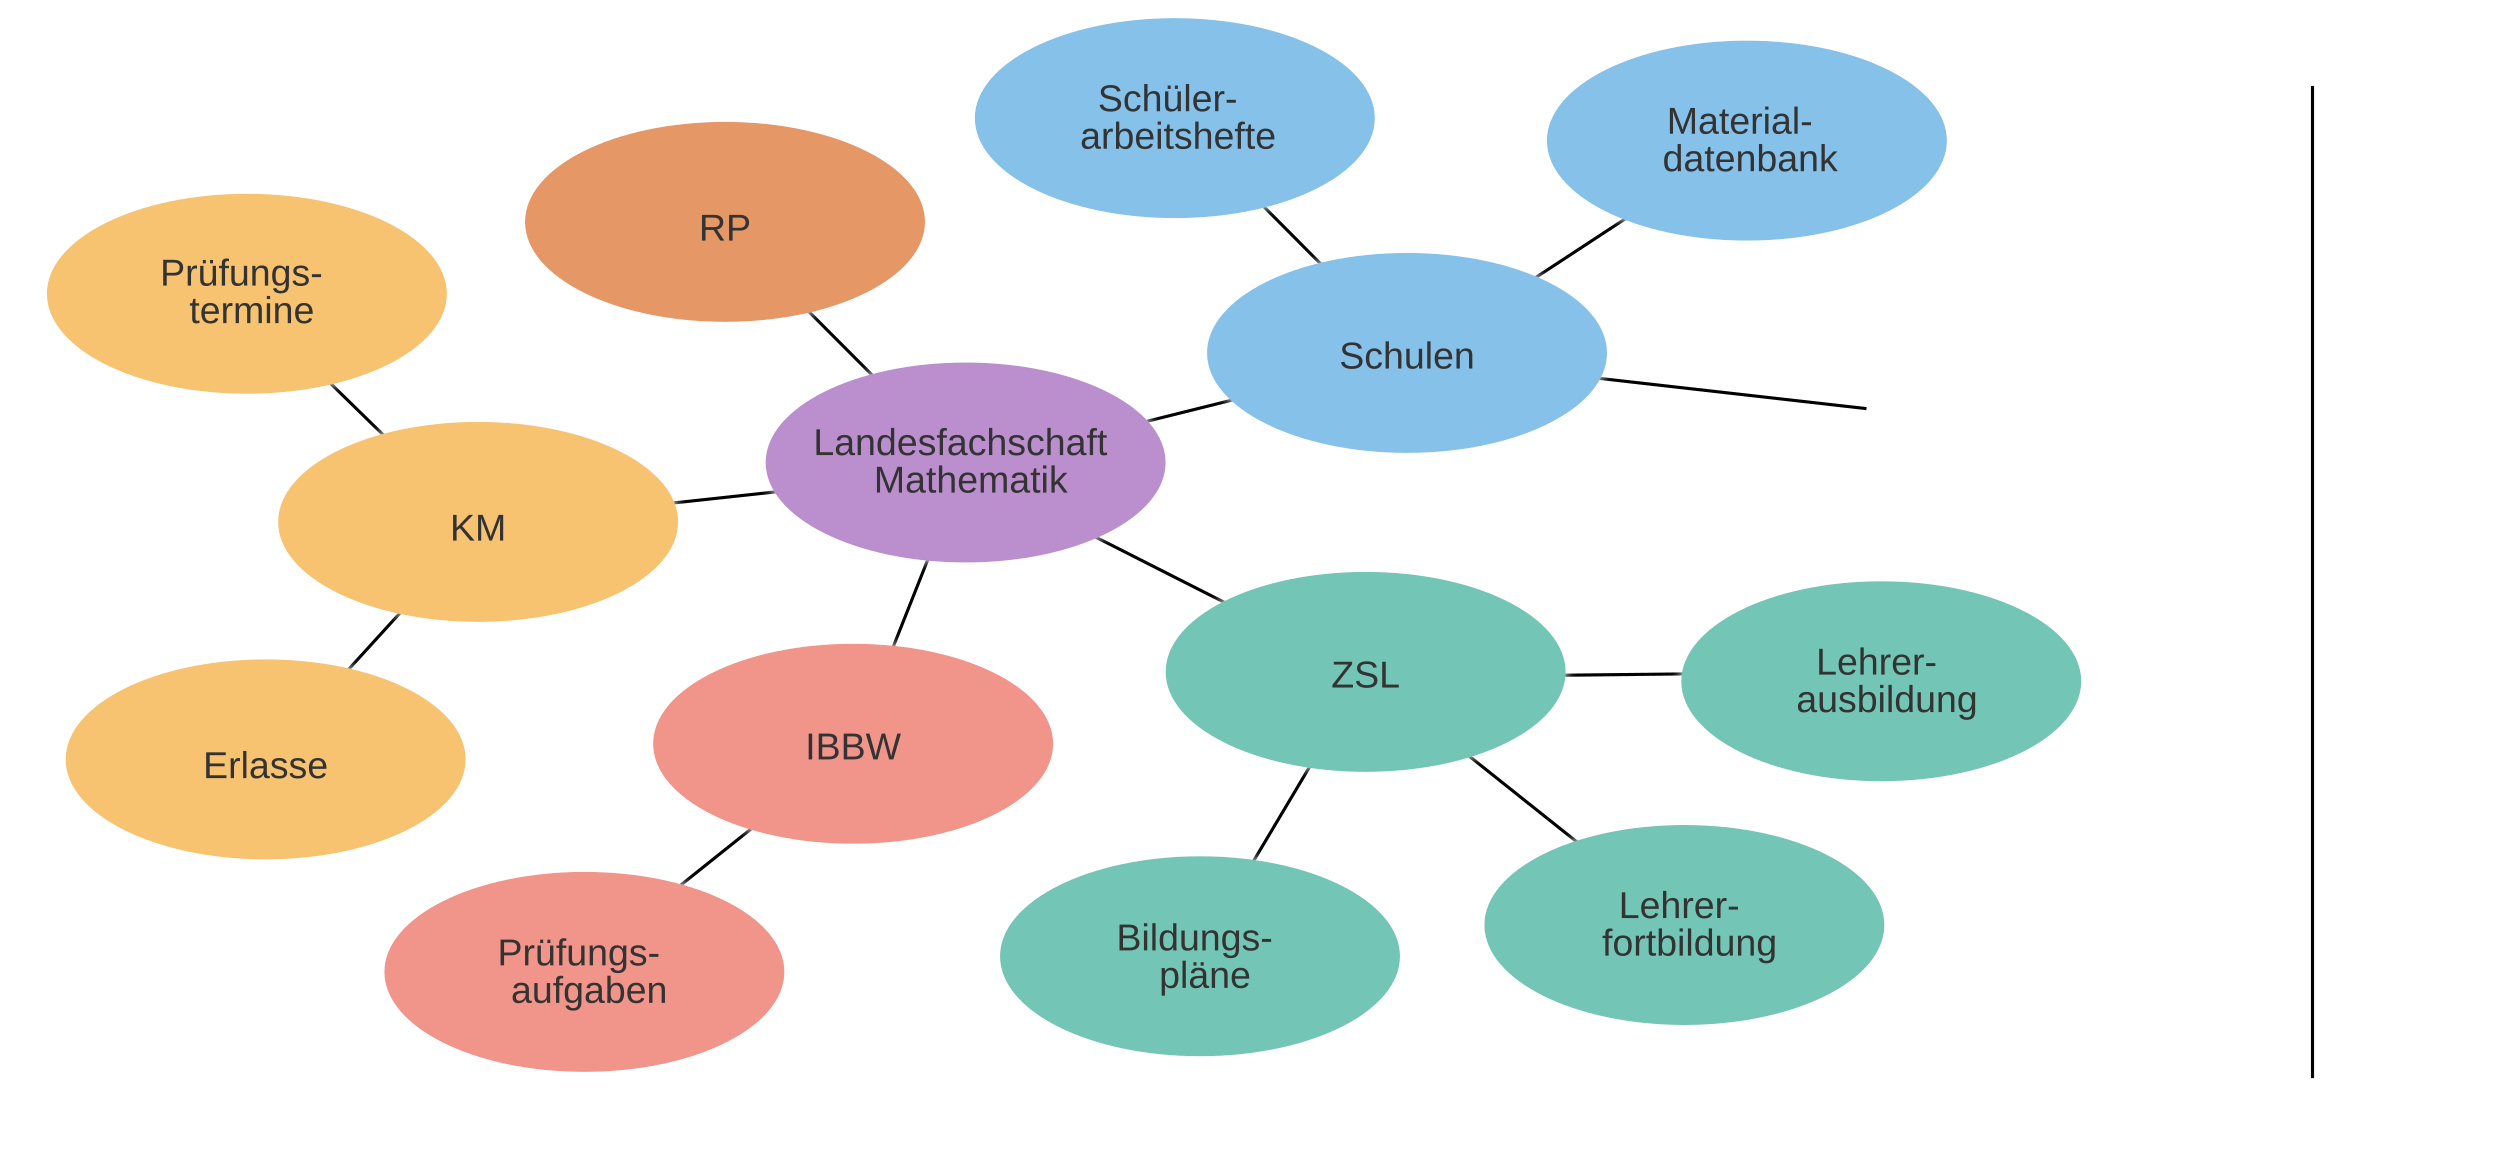
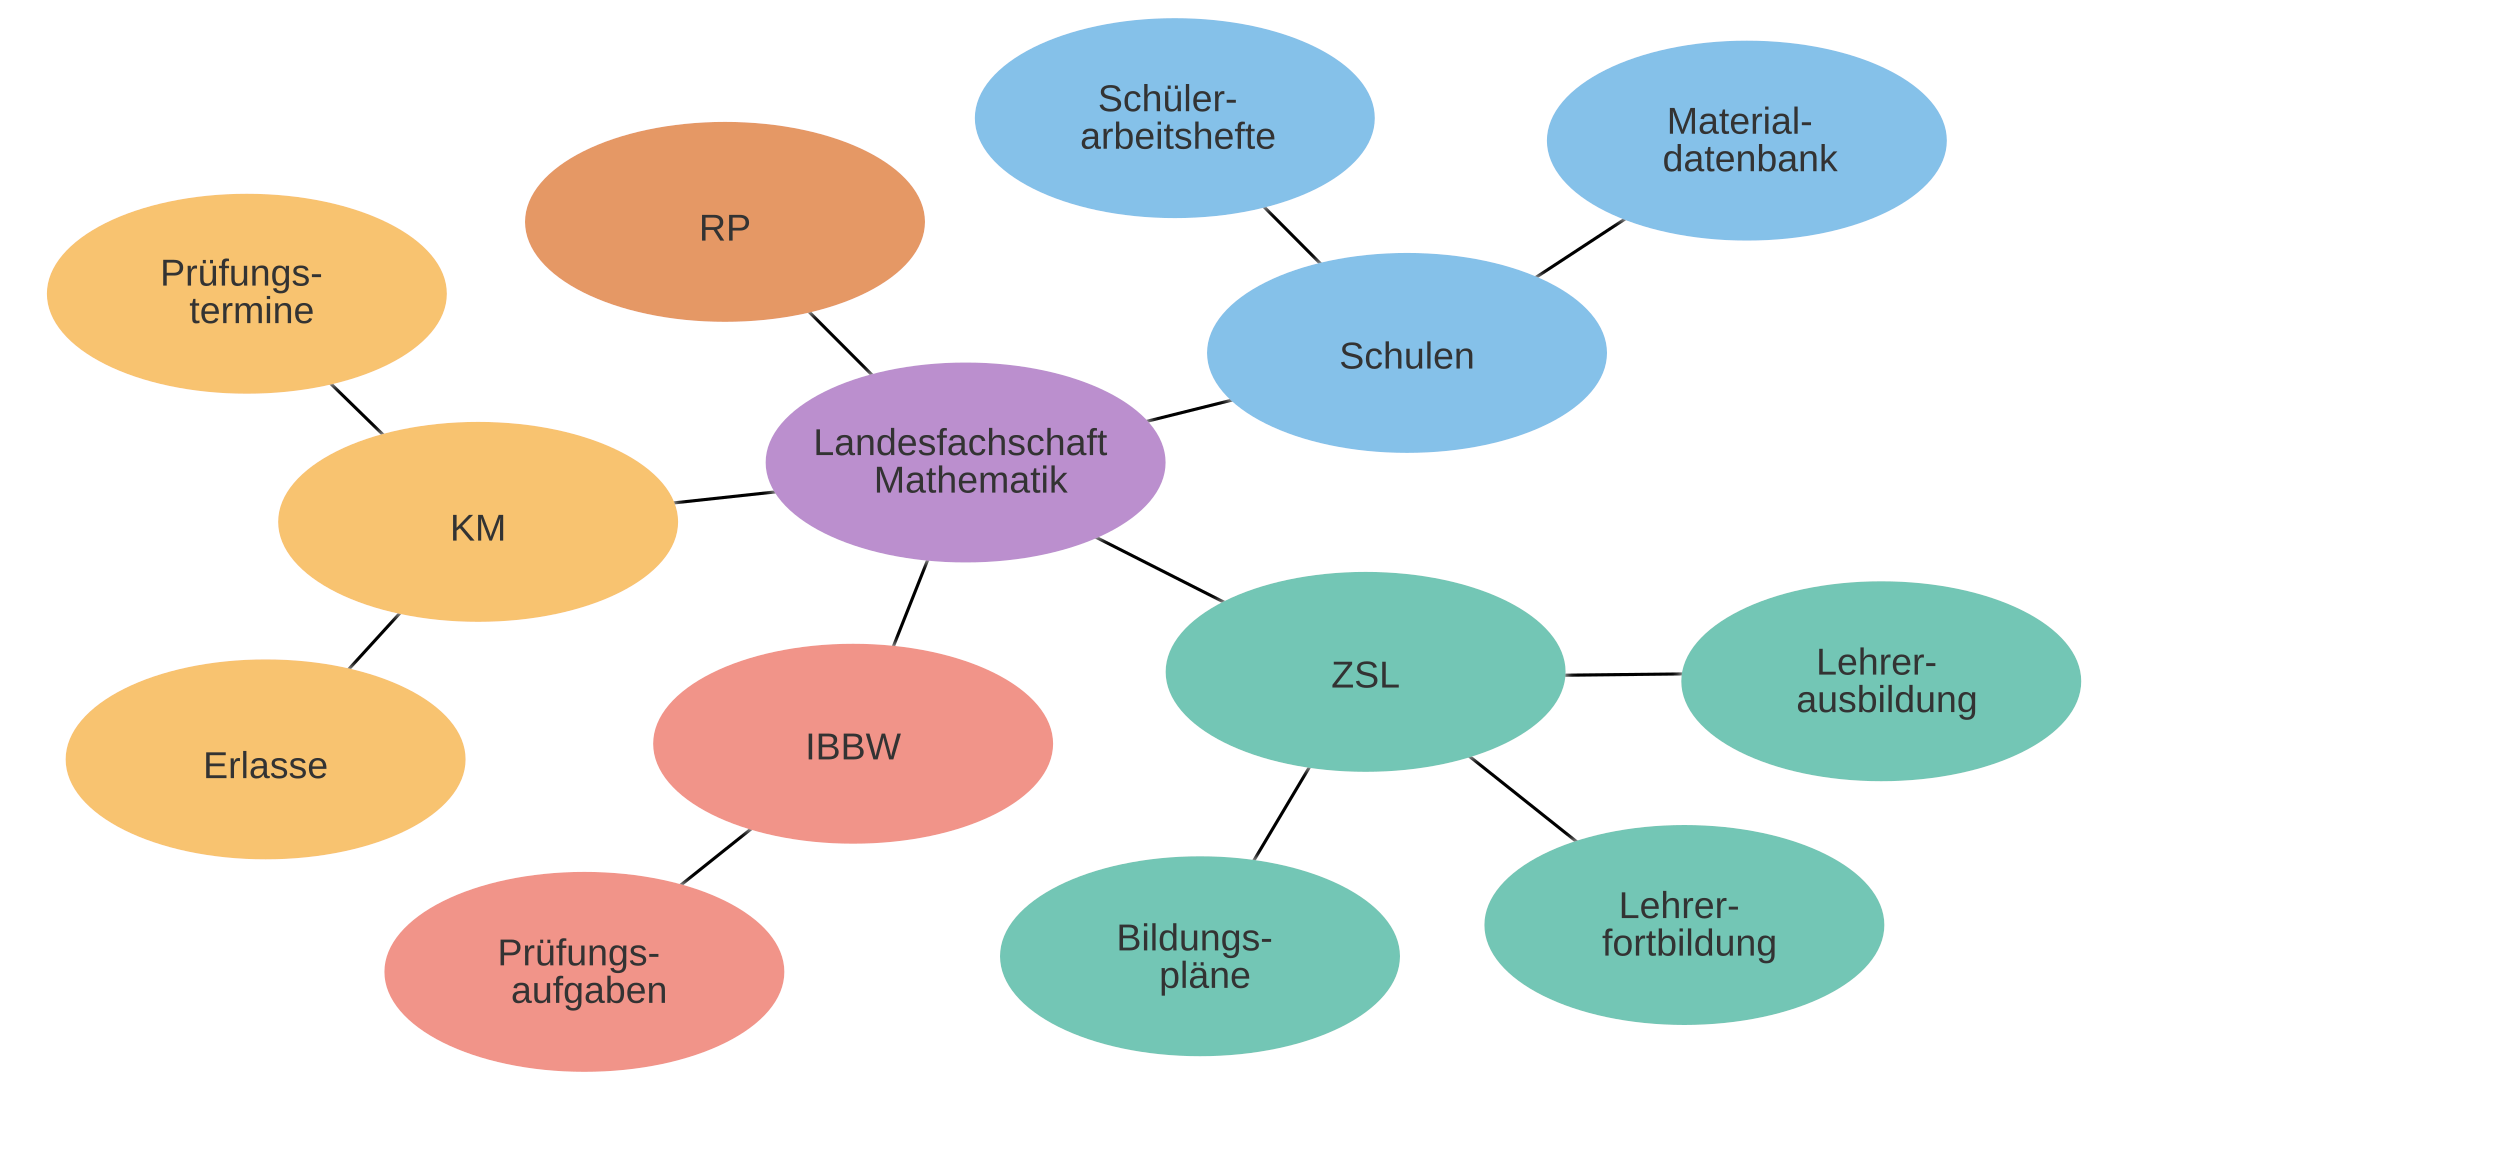
<svg xmlns="http://www.w3.org/2000/svg" xmlns:xlink="http://www.w3.org/1999/xlink" viewBox="0 0 800 370">
  <defs>
    <filter id="white-glow">
      <feDropShadow dx="0" dy="0" stdDeviation="1.8" flood-color="white" />
    </filter>
  </defs>
  <line style="fill: rgb(216, 216, 216); stroke: rgb(0, 0, 0);" x1="183.258" y1="310.86" x2="273.303" y2="238.914" />
  <line style="fill: rgb(216, 216, 216); stroke: rgb(0, 0, 0);" x1="308.394" y1="150.118" x2="272.785" y2="239.853" />
  <line style="fill: rgb(216, 216, 216); stroke: rgb(0, 0, 0);" x1="309.081" y1="150.805" x2="152.386" y2="167.771" />
  <line style="fill: rgb(216, 216, 216); stroke: rgb(0, 0, 0);" x1="308.394" y1="149.43" x2="449.915" y2="114.143" />
  <line style="fill: rgb(216, 216, 216); stroke: rgb(0, 0, 0);" x1="307.707" y1="150.118" x2="436.076" y2="215.225" />
  <line style="fill: rgb(216, 216, 216); stroke: rgb(0, 0, 0);" x1="309.081" y1="150.118" x2="232.685" y2="73.487" />
  <line style="fill: rgb(216, 216, 216); stroke: rgb(0, 0, 0);" x1="152.941" y1="168.778" x2="83.258" y2="245.249" />
  <line style="fill: rgb(216, 216, 216); stroke: rgb(0, 0, 0);" x1="75.566" y1="93.213" x2="152.036" y2="167.873" />
  <line style="fill: rgb(216, 216, 216); stroke: rgb(0, 0, 0);" x1="375.566" y1="37.104" x2="451.584" y2="113.575" />
  <line style="fill: rgb(216, 216, 216); stroke: rgb(0, 0, 0);" x1="560.633" y1="43.439" x2="452.941" y2="114.027" />
-   <line style="fill: rgb(216, 216, 216); stroke: rgb(0, 0, 0);" x1="597.285" y1="130.769" x2="453.394" y2="114.48" />
  <line style="fill: rgb(216, 216, 216); stroke: rgb(0, 0, 0);" x1="438.462" y1="216.743" x2="604.072" y2="214.934" />
  <line style="fill: rgb(216, 216, 216); stroke: rgb(0, 0, 0);" x1="540.724" y1="298.19" x2="438.462" y2="216.742" />
-   <line style="fill: rgb(216, 216, 216); stroke: rgb(0, 0, 0);" x1="740" y1="27.5" x2="740" y2="345" />
  <line style="fill: rgb(216, 216, 216); stroke: rgb(0, 0, 0);" x1="436.652" y1="215.837" x2="382.805" y2="306.335" />
  <ellipse style="filter:url(#white-glow); stroke: none; fill: rgb(187, 143, 206);" cx="309" cy="148" rx="64" ry="32" />
  <text style="fill: rgb(51, 51, 51); font-family: Arial, sans-serif; font-size: 12px; text-anchor: middle; white-space: pre;" transform="matrix(1, 0, 0, 1, 0.97377, -8.370163)">
    <tspan x="308" y="154">Landesfachschaft</tspan>
    <tspan x="308" dy="1em">​</tspan>
    <tspan>Mathematik</tspan>
  </text>
  <a xlink:href="https://fachnetz-bs.zsl-bw.de/moodle/course/view.php?id=11&amp;section=3&amp;singlesec=3">
    <ellipse style="filter:url(#white-glow); stroke: none; fill: rgb(241, 148, 137);" cx="273" cy="238" rx="64" ry="32" />
    <text style="fill: rgb(51, 51, 51); font-family: Arial, sans-serif; font-size: 12px; text-anchor: middle; white-space: pre;" x="273" y="243">IBBW</text>
  </a>
  <a xlink:href="https://fachnetz-bs.zsl-bw.de/moodle/course/view.php?id=11&amp;section=4&amp;singlesec=4">
    <ellipse style="filter:url(#white-glow); stroke: none; fill: rgb(248, 195, 112);" cx="153" cy="167" rx="64" ry="32" />
    <text style="fill: rgb(51, 51, 51); font-family: Arial, sans-serif; font-size: 12px; text-anchor: middle; white-space: pre;" x="153" y="173">KM</text>
  </a>
  <a xlink:href="https://fachnetz-bs.zsl-bw.de/moodle/course/view.php?id=11&amp;section=1&amp;singlesec=1">
    <ellipse style="filter:url(#white-glow); stroke: none; fill: rgb(133, 193, 233);" cx="450.247" cy="112.935" rx="64" ry="32" />
    <text style="fill: rgb(51, 51, 51); font-family: Arial, sans-serif; font-size: 12px; text-anchor: middle; white-space: pre;" x="450.247" y="117.935">Schulen</text>
  </a>
  <a xlink:href="https://fachnetz-bs.zsl-bw.de/moodle/course/view.php?id=11&amp;section=2&amp;singlesec=2">
    <ellipse style="filter:url(#white-glow); stroke: none; fill: rgb(115, 198, 181);" cx="437" cy="215" rx="64" ry="32" />
    <text style="fill: rgb(51, 51, 51); font-family: Arial, sans-serif; font-size: 12px; text-anchor: middle; white-space: pre;" x="437" y="220">ZSL</text>
  </a>
  <a xlink:href="https://fachnetz-bs.zsl-bw.de/moodle/course/view.php?id=11&amp;section=5&amp;singlesec=5">
    <ellipse style="filter:url(#white-glow); stroke: none; fill: rgb(229, 152, 101);" cx="232" cy="71" rx="64" ry="32" />
    <text style="fill: rgb(51, 51, 51); font-family: Arial, sans-serif; font-size: 12px; text-anchor: middle; white-space: pre;" x="232" y="77">RP</text>
  </a>
  <a xlink:href="" id="zsl:la">
    <ellipse style="filter:url(#white-glow); stroke: none; fill: rgb(115, 198, 181);" cx="602" cy="218" rx="64" ry="32" />
    <text style="fill: rgb(51, 51, 51); font-family: Arial, sans-serif; font-size: 12px; text-anchor: middle; white-space: pre;" transform="matrix(1, 0, 0, 1, 219.9415, 58.38406)">
      <tspan x="382.228" y="157.486">Lehrer-</tspan>
      <tspan x="382.228" dy="1em">​</tspan>
      <tspan>ausbildung</tspan>
    </text>
  </a>
  <a xlink:href="" id="zsl:lf">
    <ellipse style="filter:url(#white-glow); stroke: none; fill: rgb(115, 198, 181);" cx="539" cy="296" rx="64" ry="32" />
    <text style="fill: rgb(51, 51, 51); font-family: Arial, sans-serif; font-size: 12px; text-anchor: middle; white-space: pre;" transform="matrix(1, 0, 0, 1, 156.772, 136.3022)">
      <tspan x="382.228" y="157.486">Lehrer-</tspan>
      <tspan x="382.228" dy="1em">​</tspan>
      <tspan>fortbildung</tspan>
    </text>
  </a>
  <a xlink:href="" id="ibbw:pa">
    <ellipse style="filter: url(#white-glow); stroke: none; fill: rgb(241, 148, 137);" cx="187" cy="311" rx="64" ry="32" />
    <text style="fill: rgb(51, 51, 51); font-family: Arial, sans-serif; font-size: 12px; text-anchor: middle; white-space: pre;" transform="matrix(1, 0, 0, 1, 128.4342, 244.6492)">
      <tspan x="58.442" y="64.266">Prüfungs-</tspan>
      <tspan x="58.442" dy="1em">​</tspan>
      <tspan>aufgaben</tspan>
    </text>
  </a>
  <a xlink:href="" id="zsl:bp">
    <ellipse style="filter: url(#white-glow); stroke: none; fill: rgb(115, 198, 181);" cx="384" cy="306" rx="64" ry="32" />
    <text style="fill: rgb(51, 51, 51); font-family: Arial, sans-serif; font-size: 12px; text-anchor: middle; white-space: pre;" transform="matrix(1, 0, 0, 1, 325.4949, 239.8577)">
      <tspan x="58.442" y="64.266">Bildungs-</tspan>
      <tspan x="58.442" dy="1em">​</tspan>
      <tspan>pläne</tspan>
    </text>
  </a>
  <a xlink:href="" id="km:pt">
    <ellipse style="filter:url(#white-glow); stroke: none; fill: rgb(248, 195, 112);" cx="79" cy="94" rx="64" ry="32" />
    <text style="fill: rgb(51, 51, 51); font-family: Arial, sans-serif; font-size: 12px; text-anchor: middle; white-space: pre;" transform="matrix(1, 0, 0, 1, -170.3831, -136.0055)">
      <tspan x="249.304" y="227.401">Prüfungs-</tspan>
      <tspan x="249.304" dy="1em">​</tspan>
      <tspan>termine</tspan>
    </text>
  </a>
  <a xlink:href="" id="km:e">
    <ellipse style="filter:url(#white-glow); stroke: none; fill: rgb(248, 195, 112);" cx="85" cy="243" rx="64" ry="32" />
    <text style="fill: rgb(51, 51, 51); font-family: Arial, sans-serif; font-size: 12px; text-anchor: middle; white-space: pre;" x="85" y="249">Erlasse</text>
  </a>
  <a xlink:href="" id="schule:md">
    <ellipse style="filter:url(#white-glow); stroke: none; fill: rgb(133, 193, 233);" cx="559" cy="45" rx="64" ry="32" />
    <text style="fill: rgb(51, 51, 51); font-family: Arial, sans-serif; font-size: 12px; text-anchor: middle; white-space: pre;" transform="matrix(1, 0, 0, 1, 183.3806, -15.11903)">
      <tspan x="375" y="57.91">Material-</tspan>
      <tspan x="375" dy="1em">​</tspan>
      <tspan>datenbank</tspan>
    </text>
  </a>
  <a xlink:href="" id="schule:sa">
    <ellipse style="filter:url(#white-glow); stroke: none; fill: rgb(133, 193, 233);" cx="375.945" cy="37.801" rx="64" ry="32" />
    <text style="fill: rgb(51, 51, 51); font-family: Arial, sans-serif; font-size: 12px; text-anchor: middle; white-space: pre;" transform="matrix(1, 0, 0, 1, 0.325595, -22.31834)">
      <tspan x="375" y="57.91">Schüler-</tspan>
      <tspan x="375" dy="1em">​</tspan>
      <tspan>arbeitshefte</tspan>
    </text>
  </a>
</svg>
